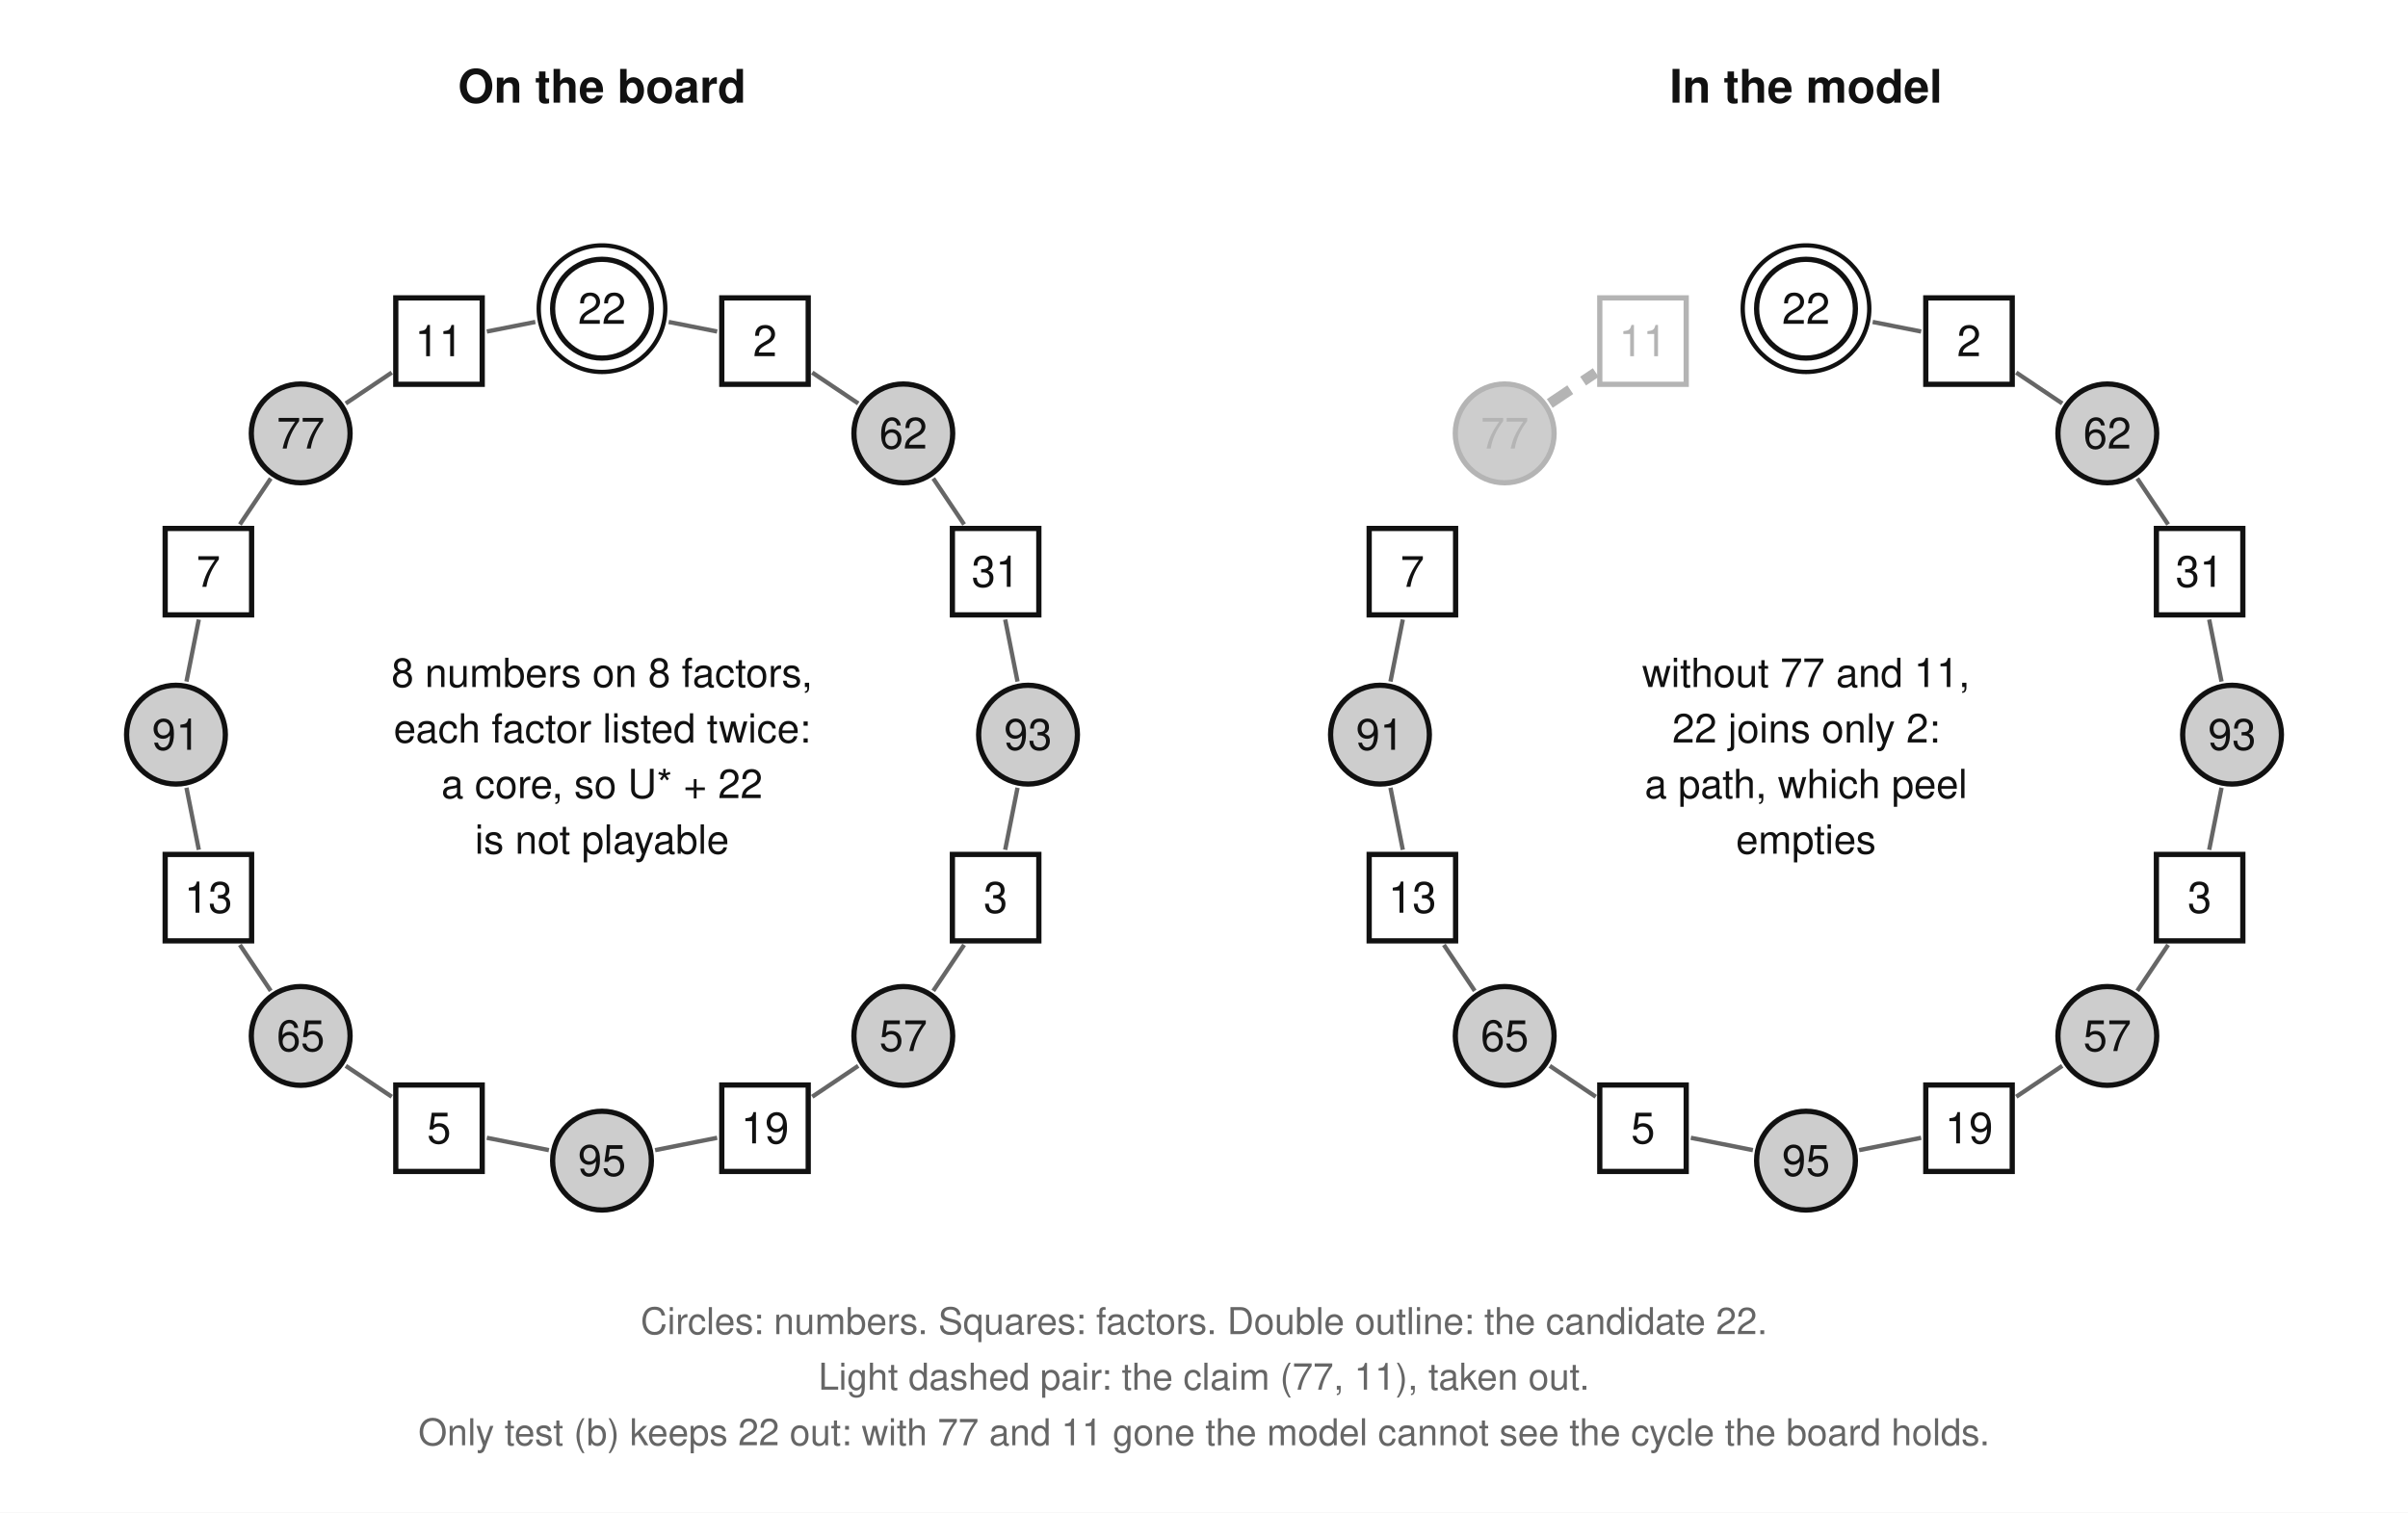
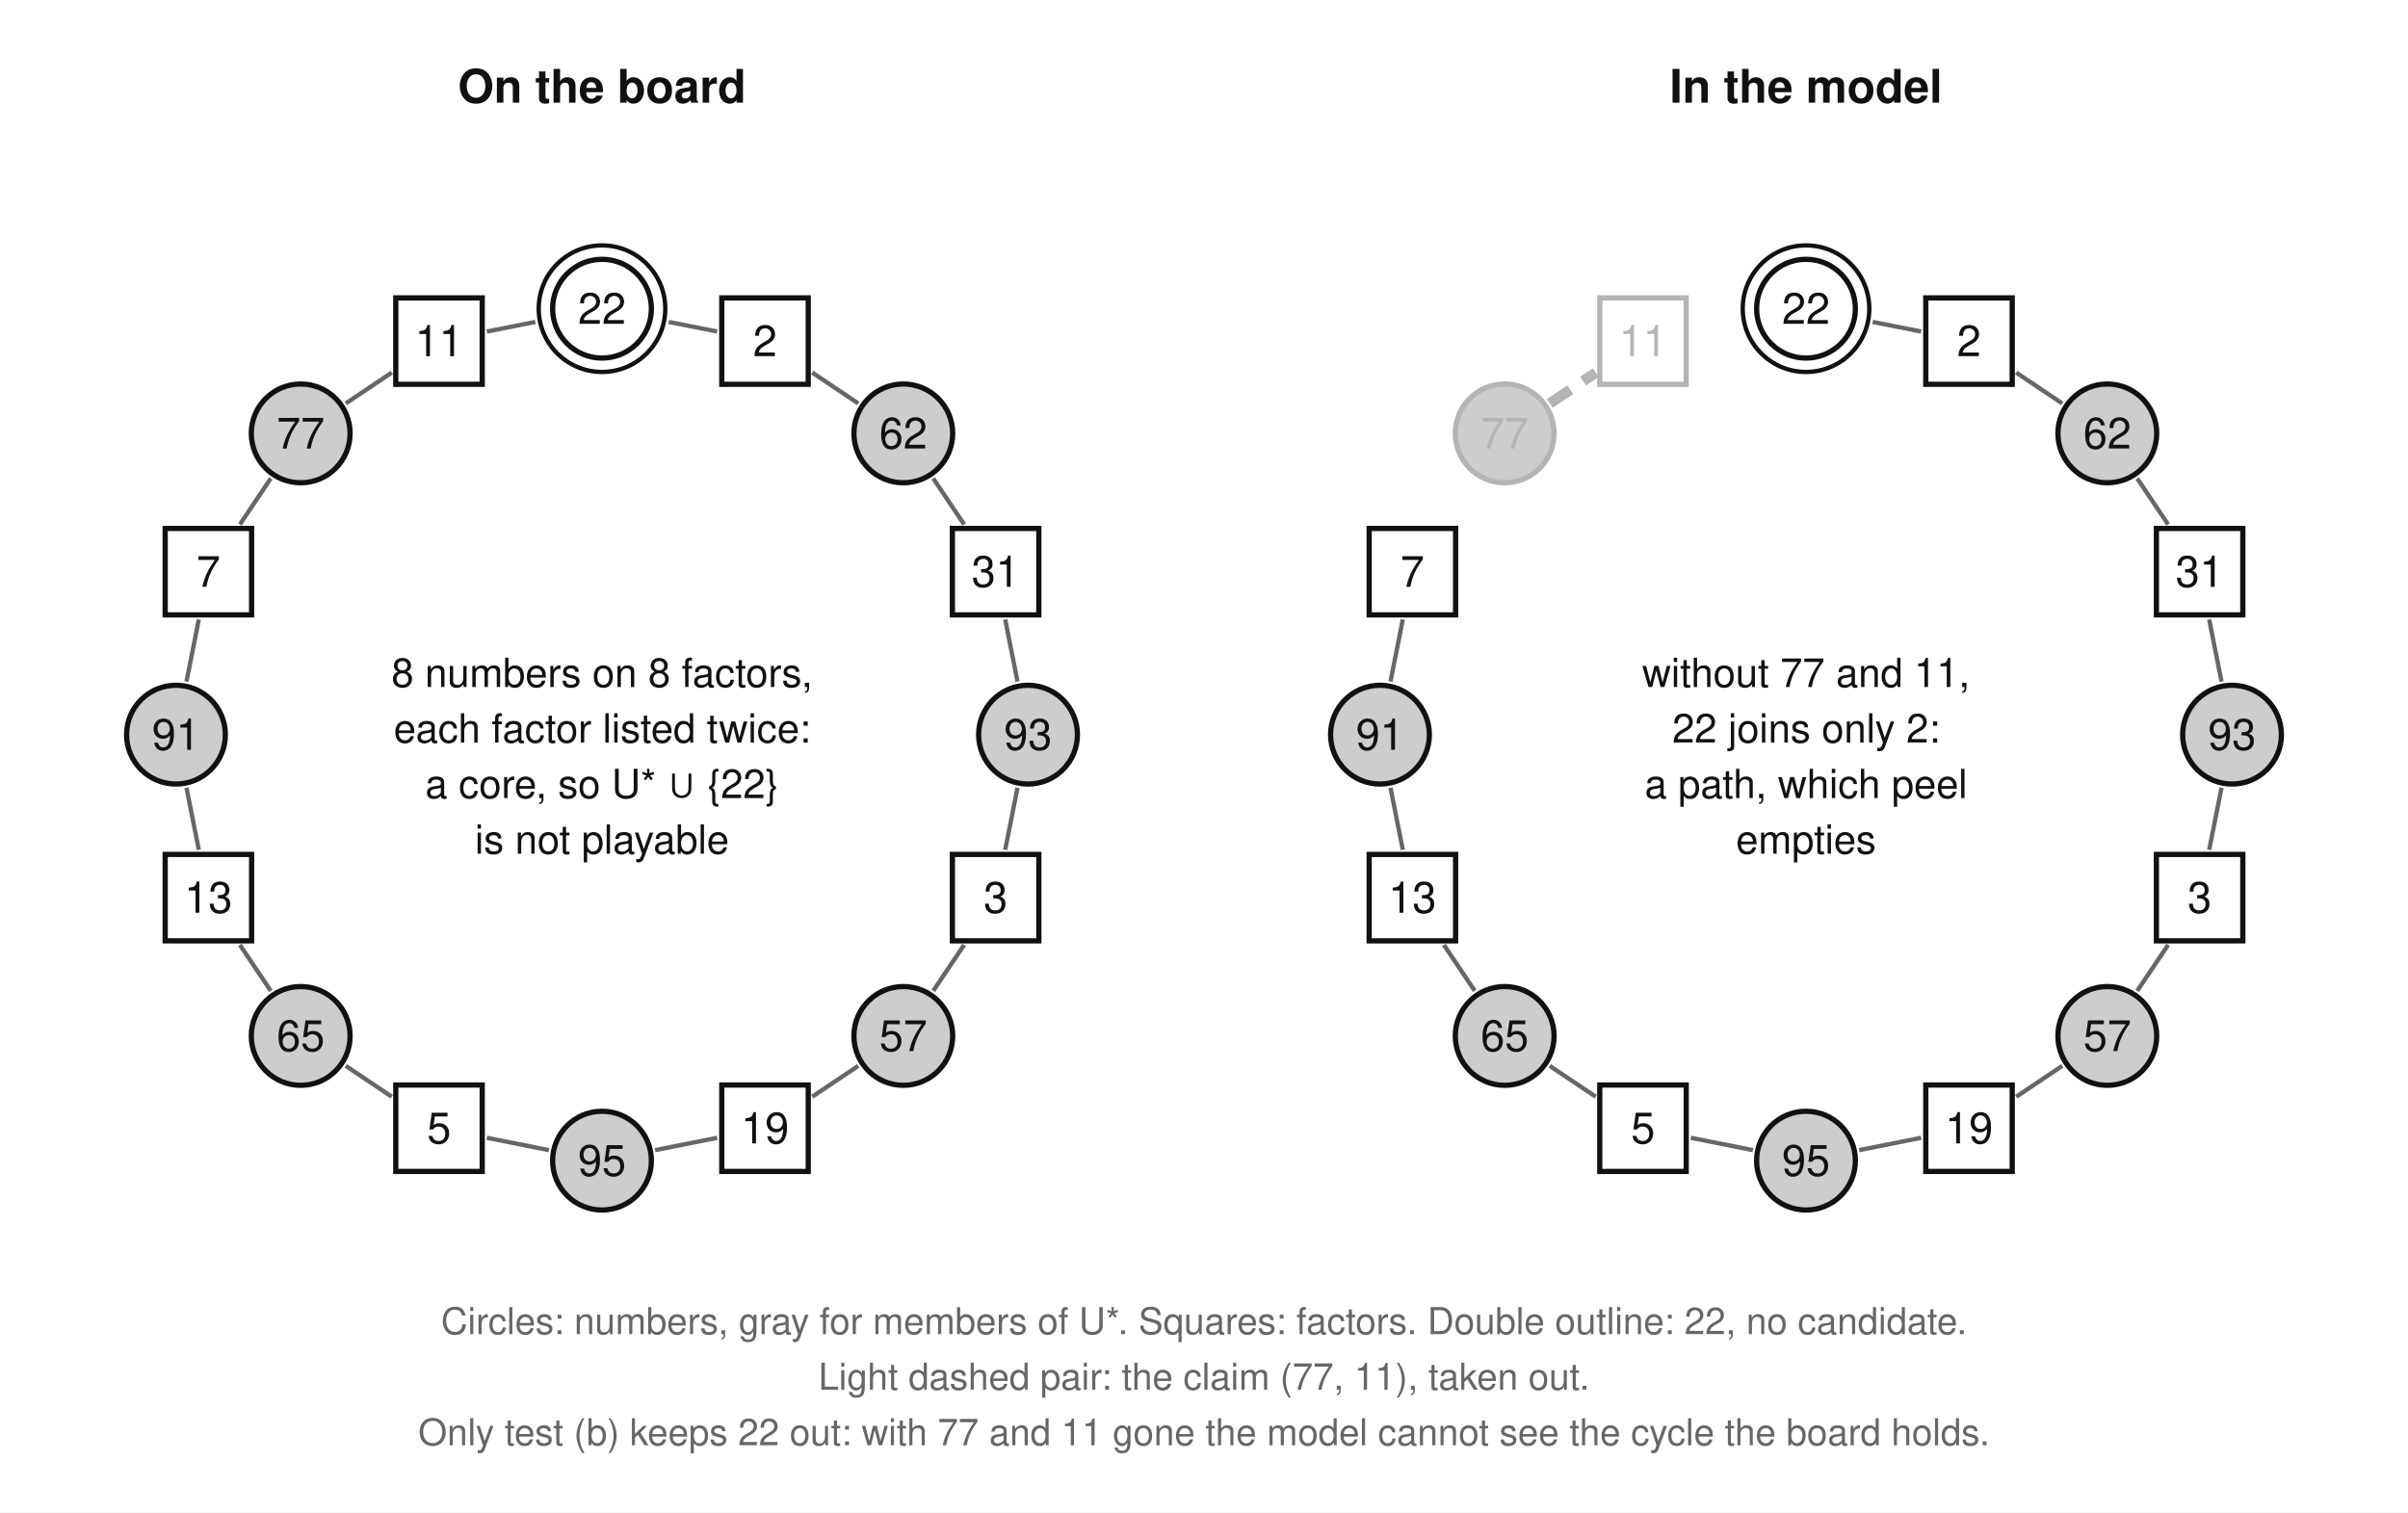
<svg xmlns="http://www.w3.org/2000/svg" width="780" height="490" viewBox="0 0 780 490" font-family="Helvetica, Arial, sans-serif" font-size="14">
  <rect x="0" y="0" width="780" height="490" fill="#ffffff" />
  <line x1="216.6" y1="104.3" x2="232.3" y2="107.4" stroke="#666666" stroke-width="1.4" fill="none" />
  <line x1="263.1" y1="120.7" x2="278" y2="130.7" stroke="#666666" stroke-width="1.4" fill="none" />
  <line x1="302.3" y1="155" x2="312.3" y2="169.9" stroke="#666666" stroke-width="1.4" fill="none" />
  <line x1="325.6" y1="200.7" x2="329.6" y2="220.8" stroke="#666666" stroke-width="1.4" fill="none" />
  <line x1="329.6" y1="255.2" x2="325.6" y2="275.3" stroke="#666666" stroke-width="1.4" fill="none" />
  <line x1="312.3" y1="306.1" x2="302.3" y2="321" stroke="#666666" stroke-width="1.4" fill="none" />
  <line x1="278" y1="345.3" x2="263.1" y2="355.3" stroke="#666666" stroke-width="1.4" fill="none" />
  <line x1="232.3" y1="368.6" x2="212.2" y2="372.6" stroke="#666666" stroke-width="1.4" fill="none" />
  <line x1="177.8" y1="372.6" x2="157.7" y2="368.6" stroke="#666666" stroke-width="1.4" fill="none" />
  <line x1="126.9" y1="355.3" x2="112" y2="345.3" stroke="#666666" stroke-width="1.4" fill="none" />
  <line x1="87.7" y1="321" x2="77.7" y2="306.1" stroke="#666666" stroke-width="1.4" fill="none" />
  <line x1="64.4" y1="275.3" x2="60.4" y2="255.2" stroke="#666666" stroke-width="1.4" fill="none" />
  <line x1="60.4" y1="220.8" x2="64.4" y2="200.7" stroke="#666666" stroke-width="1.4" fill="none" />
  <line x1="77.7" y1="169.9" x2="87.7" y2="155" stroke="#666666" stroke-width="1.4" fill="none" />
  <line x1="112" y1="130.7" x2="126.9" y2="120.7" stroke="#666666" stroke-width="1.4" fill="none" />
  <line x1="157.7" y1="107.4" x2="173.4" y2="104.3" stroke="#666666" stroke-width="1.4" fill="none" />
  <line x1="606.6" y1="104.3" x2="622.3" y2="107.4" stroke="#666666" stroke-width="1.4" fill="none" />
  <line x1="653.1" y1="120.7" x2="668" y2="130.7" stroke="#666666" stroke-width="1.4" fill="none" />
  <line x1="692.3" y1="155" x2="702.3" y2="169.9" stroke="#666666" stroke-width="1.4" fill="none" />
  <line x1="715.6" y1="200.7" x2="719.6" y2="220.8" stroke="#666666" stroke-width="1.4" fill="none" />
  <line x1="719.6" y1="255.2" x2="715.6" y2="275.3" stroke="#666666" stroke-width="1.4" fill="none" />
  <line x1="702.3" y1="306.1" x2="692.3" y2="321" stroke="#666666" stroke-width="1.4" fill="none" />
  <line x1="668" y1="345.3" x2="653.1" y2="355.3" stroke="#666666" stroke-width="1.4" fill="none" />
  <line x1="622.3" y1="368.6" x2="602.2" y2="372.6" stroke="#666666" stroke-width="1.4" fill="none" />
  <line x1="567.8" y1="372.6" x2="547.7" y2="368.6" stroke="#666666" stroke-width="1.4" fill="none" />
  <line x1="516.9" y1="355.3" x2="502" y2="345.3" stroke="#666666" stroke-width="1.4" fill="none" />
  <line x1="477.7" y1="321" x2="467.7" y2="306.1" stroke="#666666" stroke-width="1.4" fill="none" />
  <line x1="454.4" y1="275.3" x2="450.4" y2="255.2" stroke="#666666" stroke-width="1.4" fill="none" />
  <line x1="450.4" y1="220.8" x2="454.4" y2="200.7" stroke="#666666" stroke-width="1.4" fill="none" />
  <line x1="502" y1="130.7" x2="516.9" y2="120.7" stroke="#b4b4b4" stroke-width="3.4" fill="none" stroke-dasharray="8 5" />
  <circle cx="195" cy="100" r="20.5" fill="#ffffff" stroke="#111111" stroke-width="1.4" />
  <circle cx="195" cy="100" r="16" fill="#ffffff" stroke="#111111" stroke-width="1.7" />
  <text x="195" y="100" text-anchor="middle" dy=".35em" font-size="14" font-weight="normal" fill="#111111">22</text>
  <rect x="233.8" y="96.5" width="28" height="28" fill="#ffffff" stroke="#111111" stroke-width="1.7" />
  <text x="247.8" y="110.5" text-anchor="middle" dy=".35em" font-size="14" font-weight="normal" fill="#111111">2</text>
  <circle cx="292.6" cy="140.4" r="16" fill="#cdcdcd" stroke="#111111" stroke-width="1.7" />
  <text x="292.6" y="140.4" text-anchor="middle" dy=".35em" font-size="14" font-weight="normal" fill="#111111">62</text>
  <rect x="308.5" y="171.2" width="28" height="28" fill="#ffffff" stroke="#111111" stroke-width="1.7" />
  <text x="322.5" y="185.2" text-anchor="middle" dy=".35em" font-size="14" font-weight="normal" fill="#111111">31</text>
  <circle cx="333" cy="238" r="16" fill="#cdcdcd" stroke="#111111" stroke-width="1.7" />
  <text x="333" y="238" text-anchor="middle" dy=".35em" font-size="14" font-weight="normal" fill="#111111">93</text>
  <rect x="308.5" y="276.8" width="28" height="28" fill="#ffffff" stroke="#111111" stroke-width="1.7" />
  <text x="322.5" y="290.8" text-anchor="middle" dy=".35em" font-size="14" font-weight="normal" fill="#111111">3</text>
  <circle cx="292.6" cy="335.6" r="16" fill="#cdcdcd" stroke="#111111" stroke-width="1.7" />
  <text x="292.6" y="335.6" text-anchor="middle" dy=".35em" font-size="14" font-weight="normal" fill="#111111">57</text>
  <rect x="233.8" y="351.5" width="28" height="28" fill="#ffffff" stroke="#111111" stroke-width="1.7" />
  <text x="247.8" y="365.5" text-anchor="middle" dy=".35em" font-size="14" font-weight="normal" fill="#111111">19</text>
  <circle cx="195" cy="376" r="16" fill="#cdcdcd" stroke="#111111" stroke-width="1.7" />
  <text x="195" y="376" text-anchor="middle" dy=".35em" font-size="14" font-weight="normal" fill="#111111">95</text>
  <rect x="128.2" y="351.5" width="28" height="28" fill="#ffffff" stroke="#111111" stroke-width="1.7" />
  <text x="142.2" y="365.5" text-anchor="middle" dy=".35em" font-size="14" font-weight="normal" fill="#111111">5</text>
  <circle cx="97.4" cy="335.6" r="16" fill="#cdcdcd" stroke="#111111" stroke-width="1.7" />
  <text x="97.4" y="335.6" text-anchor="middle" dy=".35em" font-size="14" font-weight="normal" fill="#111111">65</text>
  <rect x="53.5" y="276.8" width="28" height="28" fill="#ffffff" stroke="#111111" stroke-width="1.7" />
  <text x="67.5" y="290.8" text-anchor="middle" dy=".35em" font-size="14" font-weight="normal" fill="#111111">13</text>
  <circle cx="57" cy="238" r="16" fill="#cdcdcd" stroke="#111111" stroke-width="1.7" />
  <text x="57" y="238" text-anchor="middle" dy=".35em" font-size="14" font-weight="normal" fill="#111111">91</text>
  <rect x="53.5" y="171.2" width="28" height="28" fill="#ffffff" stroke="#111111" stroke-width="1.7" />
  <text x="67.5" y="185.2" text-anchor="middle" dy=".35em" font-size="14" font-weight="normal" fill="#111111">7</text>
  <circle cx="97.4" cy="140.4" r="16" fill="#cdcdcd" stroke="#111111" stroke-width="1.7" />
  <text x="97.4" y="140.4" text-anchor="middle" dy=".35em" font-size="14" font-weight="normal" fill="#111111">77</text>
  <rect x="128.2" y="96.5" width="28" height="28" fill="#ffffff" stroke="#111111" stroke-width="1.7" />
  <text x="142.2" y="110.5" text-anchor="middle" dy=".35em" font-size="14" font-weight="normal" fill="#111111">11</text>
  <circle cx="585" cy="100" r="20.5" fill="#ffffff" stroke="#111111" stroke-width="1.4" />
  <circle cx="585" cy="100" r="16" fill="#ffffff" stroke="#111111" stroke-width="1.7" />
  <text x="585" y="100" text-anchor="middle" dy=".35em" font-size="14" font-weight="normal" fill="#111111">22</text>
  <rect x="623.8" y="96.5" width="28" height="28" fill="#ffffff" stroke="#111111" stroke-width="1.7" />
  <text x="637.8" y="110.5" text-anchor="middle" dy=".35em" font-size="14" font-weight="normal" fill="#111111">2</text>
  <circle cx="682.6" cy="140.4" r="16" fill="#cdcdcd" stroke="#111111" stroke-width="1.7" />
  <text x="682.6" y="140.4" text-anchor="middle" dy=".35em" font-size="14" font-weight="normal" fill="#111111">62</text>
  <rect x="698.5" y="171.2" width="28" height="28" fill="#ffffff" stroke="#111111" stroke-width="1.7" />
  <text x="712.5" y="185.2" text-anchor="middle" dy=".35em" font-size="14" font-weight="normal" fill="#111111">31</text>
  <circle cx="723" cy="238" r="16" fill="#cdcdcd" stroke="#111111" stroke-width="1.7" />
  <text x="723" y="238" text-anchor="middle" dy=".35em" font-size="14" font-weight="normal" fill="#111111">93</text>
  <rect x="698.5" y="276.8" width="28" height="28" fill="#ffffff" stroke="#111111" stroke-width="1.7" />
  <text x="712.5" y="290.8" text-anchor="middle" dy=".35em" font-size="14" font-weight="normal" fill="#111111">3</text>
  <circle cx="682.6" cy="335.6" r="16" fill="#cdcdcd" stroke="#111111" stroke-width="1.7" />
  <text x="682.6" y="335.6" text-anchor="middle" dy=".35em" font-size="14" font-weight="normal" fill="#111111">57</text>
  <rect x="623.8" y="351.5" width="28" height="28" fill="#ffffff" stroke="#111111" stroke-width="1.7" />
  <text x="637.8" y="365.5" text-anchor="middle" dy=".35em" font-size="14" font-weight="normal" fill="#111111">19</text>
  <circle cx="585" cy="376" r="16" fill="#cdcdcd" stroke="#111111" stroke-width="1.7" />
  <text x="585" y="376" text-anchor="middle" dy=".35em" font-size="14" font-weight="normal" fill="#111111">95</text>
  <rect x="518.2" y="351.5" width="28" height="28" fill="#ffffff" stroke="#111111" stroke-width="1.7" />
  <text x="532.2" y="365.5" text-anchor="middle" dy=".35em" font-size="14" font-weight="normal" fill="#111111">5</text>
  <circle cx="487.4" cy="335.6" r="16" fill="#cdcdcd" stroke="#111111" stroke-width="1.7" />
  <text x="487.4" y="335.6" text-anchor="middle" dy=".35em" font-size="14" font-weight="normal" fill="#111111">65</text>
  <rect x="443.5" y="276.8" width="28" height="28" fill="#ffffff" stroke="#111111" stroke-width="1.7" />
  <text x="457.5" y="290.8" text-anchor="middle" dy=".35em" font-size="14" font-weight="normal" fill="#111111">13</text>
  <circle cx="447" cy="238" r="16" fill="#cdcdcd" stroke="#111111" stroke-width="1.7" />
  <text x="447" y="238" text-anchor="middle" dy=".35em" font-size="14" font-weight="normal" fill="#111111">91</text>
  <rect x="443.5" y="171.2" width="28" height="28" fill="#ffffff" stroke="#111111" stroke-width="1.7" />
  <text x="457.5" y="185.2" text-anchor="middle" dy=".35em" font-size="14" font-weight="normal" fill="#111111">7</text>
  <circle cx="487.4" cy="140.4" r="16" fill="#cdcdcd" stroke="#b4b4b4" stroke-width="1.7" />
  <text x="487.4" y="140.4" text-anchor="middle" dy=".35em" font-size="14" font-weight="normal" fill="#b4b4b4">77</text>
  <rect x="518.2" y="96.5" width="28" height="28" fill="#ffffff" stroke="#b4b4b4" stroke-width="1.7" />
  <text x="532.2" y="110.5" text-anchor="middle" dy=".35em" font-size="14" font-weight="normal" fill="#b4b4b4">11</text>
  <text x="195" y="28" text-anchor="middle" dy=".35em" font-size="15" font-weight="bold" fill="#111111">On the board</text>
  <text x="585" y="28" text-anchor="middle" dy=".35em" font-size="15" font-weight="bold" fill="#111111">In the model</text>
  <text x="195" y="218" text-anchor="middle" dy=".35em" font-size="13" font-weight="normal" fill="#111111">8 numbers on 8 factors,</text>
  <text x="195" y="236" text-anchor="middle" dy=".35em" font-size="13" font-weight="normal" fill="#111111">each factor listed twice:</text>
-   <text x="195" y="254" text-anchor="middle" dy=".35em" font-size="13" font-weight="normal" fill="#111111">a core, so U* + 22</text>
+   <text x="195" y="254" text-anchor="middle" dy=".35em" font-size="13" font-weight="normal" fill="#111111">a core, so U* ∪ {22}</text>
  <text x="195" y="272" text-anchor="middle" dy=".35em" font-size="13" font-weight="normal" fill="#111111">is not playable</text>
  <text x="585" y="218" text-anchor="middle" dy=".35em" font-size="13" font-weight="normal" fill="#111111">without 77 and 11,</text>
  <text x="585" y="236" text-anchor="middle" dy=".35em" font-size="13" font-weight="normal" fill="#111111">22 joins only 2:</text>
  <text x="585" y="254" text-anchor="middle" dy=".35em" font-size="13" font-weight="normal" fill="#111111">a path, which peel</text>
  <text x="585" y="272" text-anchor="middle" dy=".35em" font-size="13" font-weight="normal" fill="#111111">empties</text>
-   <text x="390" y="428" text-anchor="middle" dy=".35em" font-size="12" font-weight="normal" fill="#666666">Circles: numbers.  Squares: factors.  Double outline: the candidate 22.</text>
+   <text x="390" y="428" text-anchor="middle" dy=".35em" font-size="12" font-weight="normal" fill="#666666">Circles: numbers, gray for members of U*.  Squares: factors.  Double outline: 22, no candidate.</text>
  <text x="390" y="446" text-anchor="middle" dy=".35em" font-size="12" font-weight="normal" fill="#666666">Light dashed pair: the claim (77, 11), taken out.</text>
  <text x="390" y="464" text-anchor="middle" dy=".35em" font-size="12" font-weight="normal" fill="#666666">Only test (b) keeps 22 out: with 77 and 11 gone the model cannot see the cycle the board holds.</text>
</svg>
